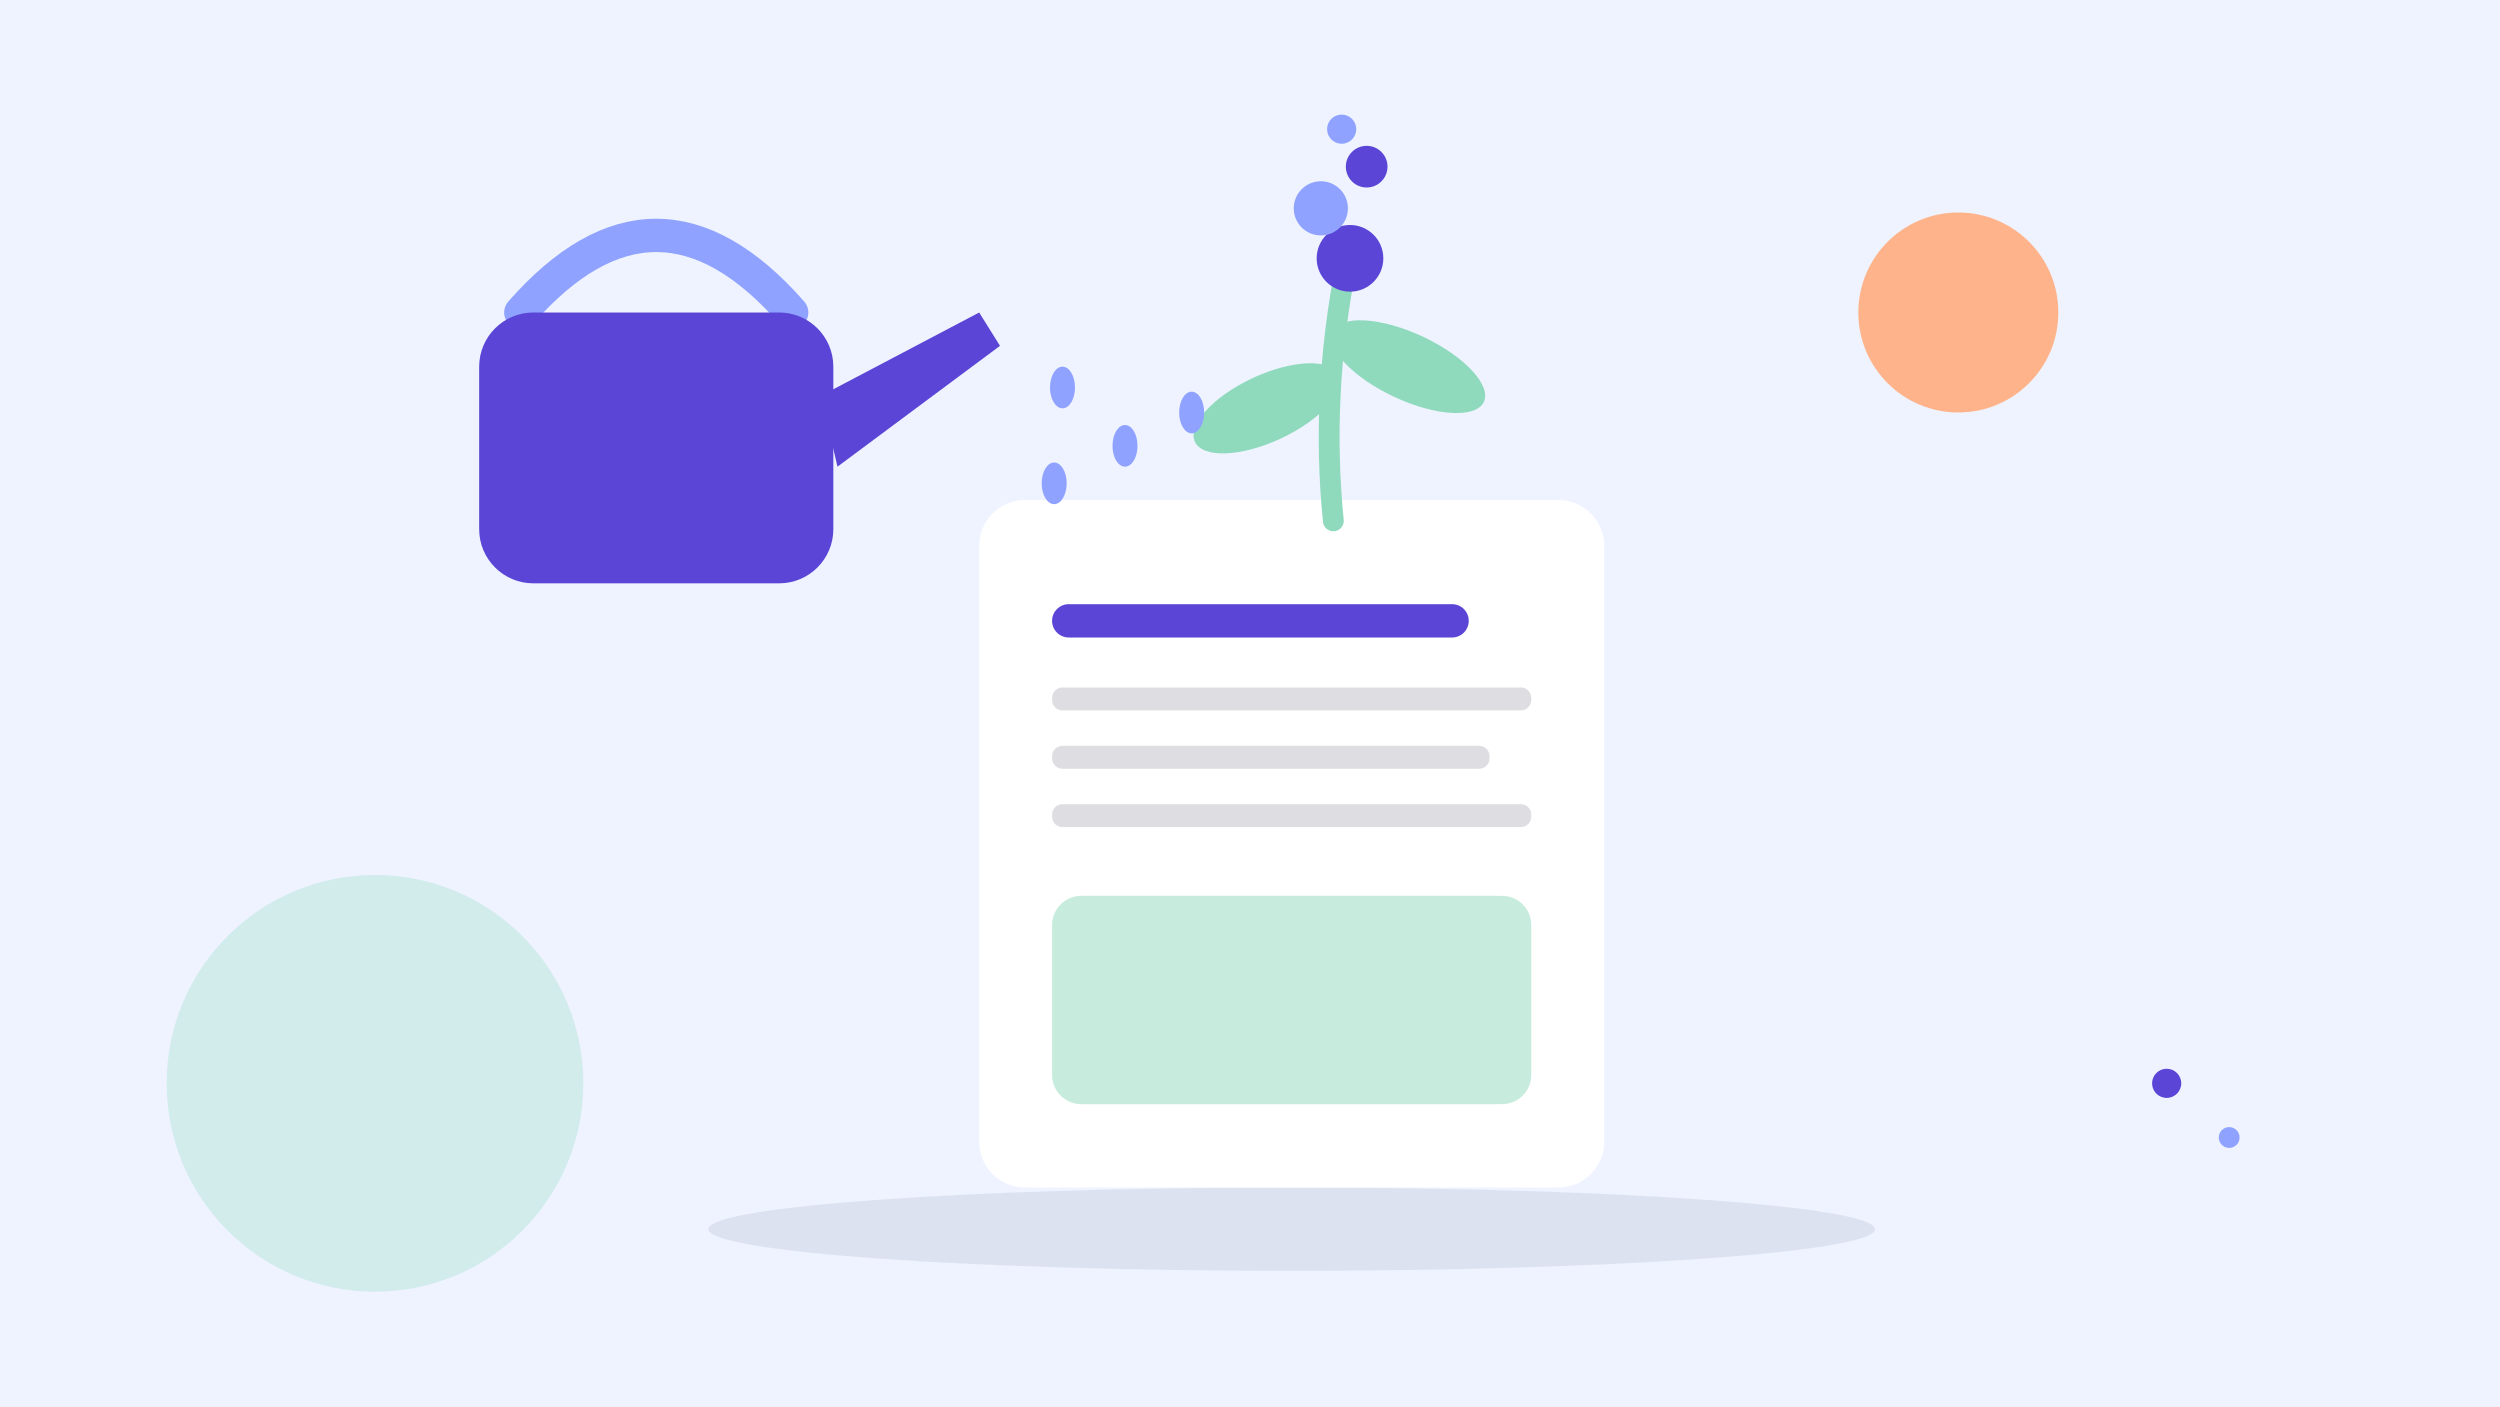
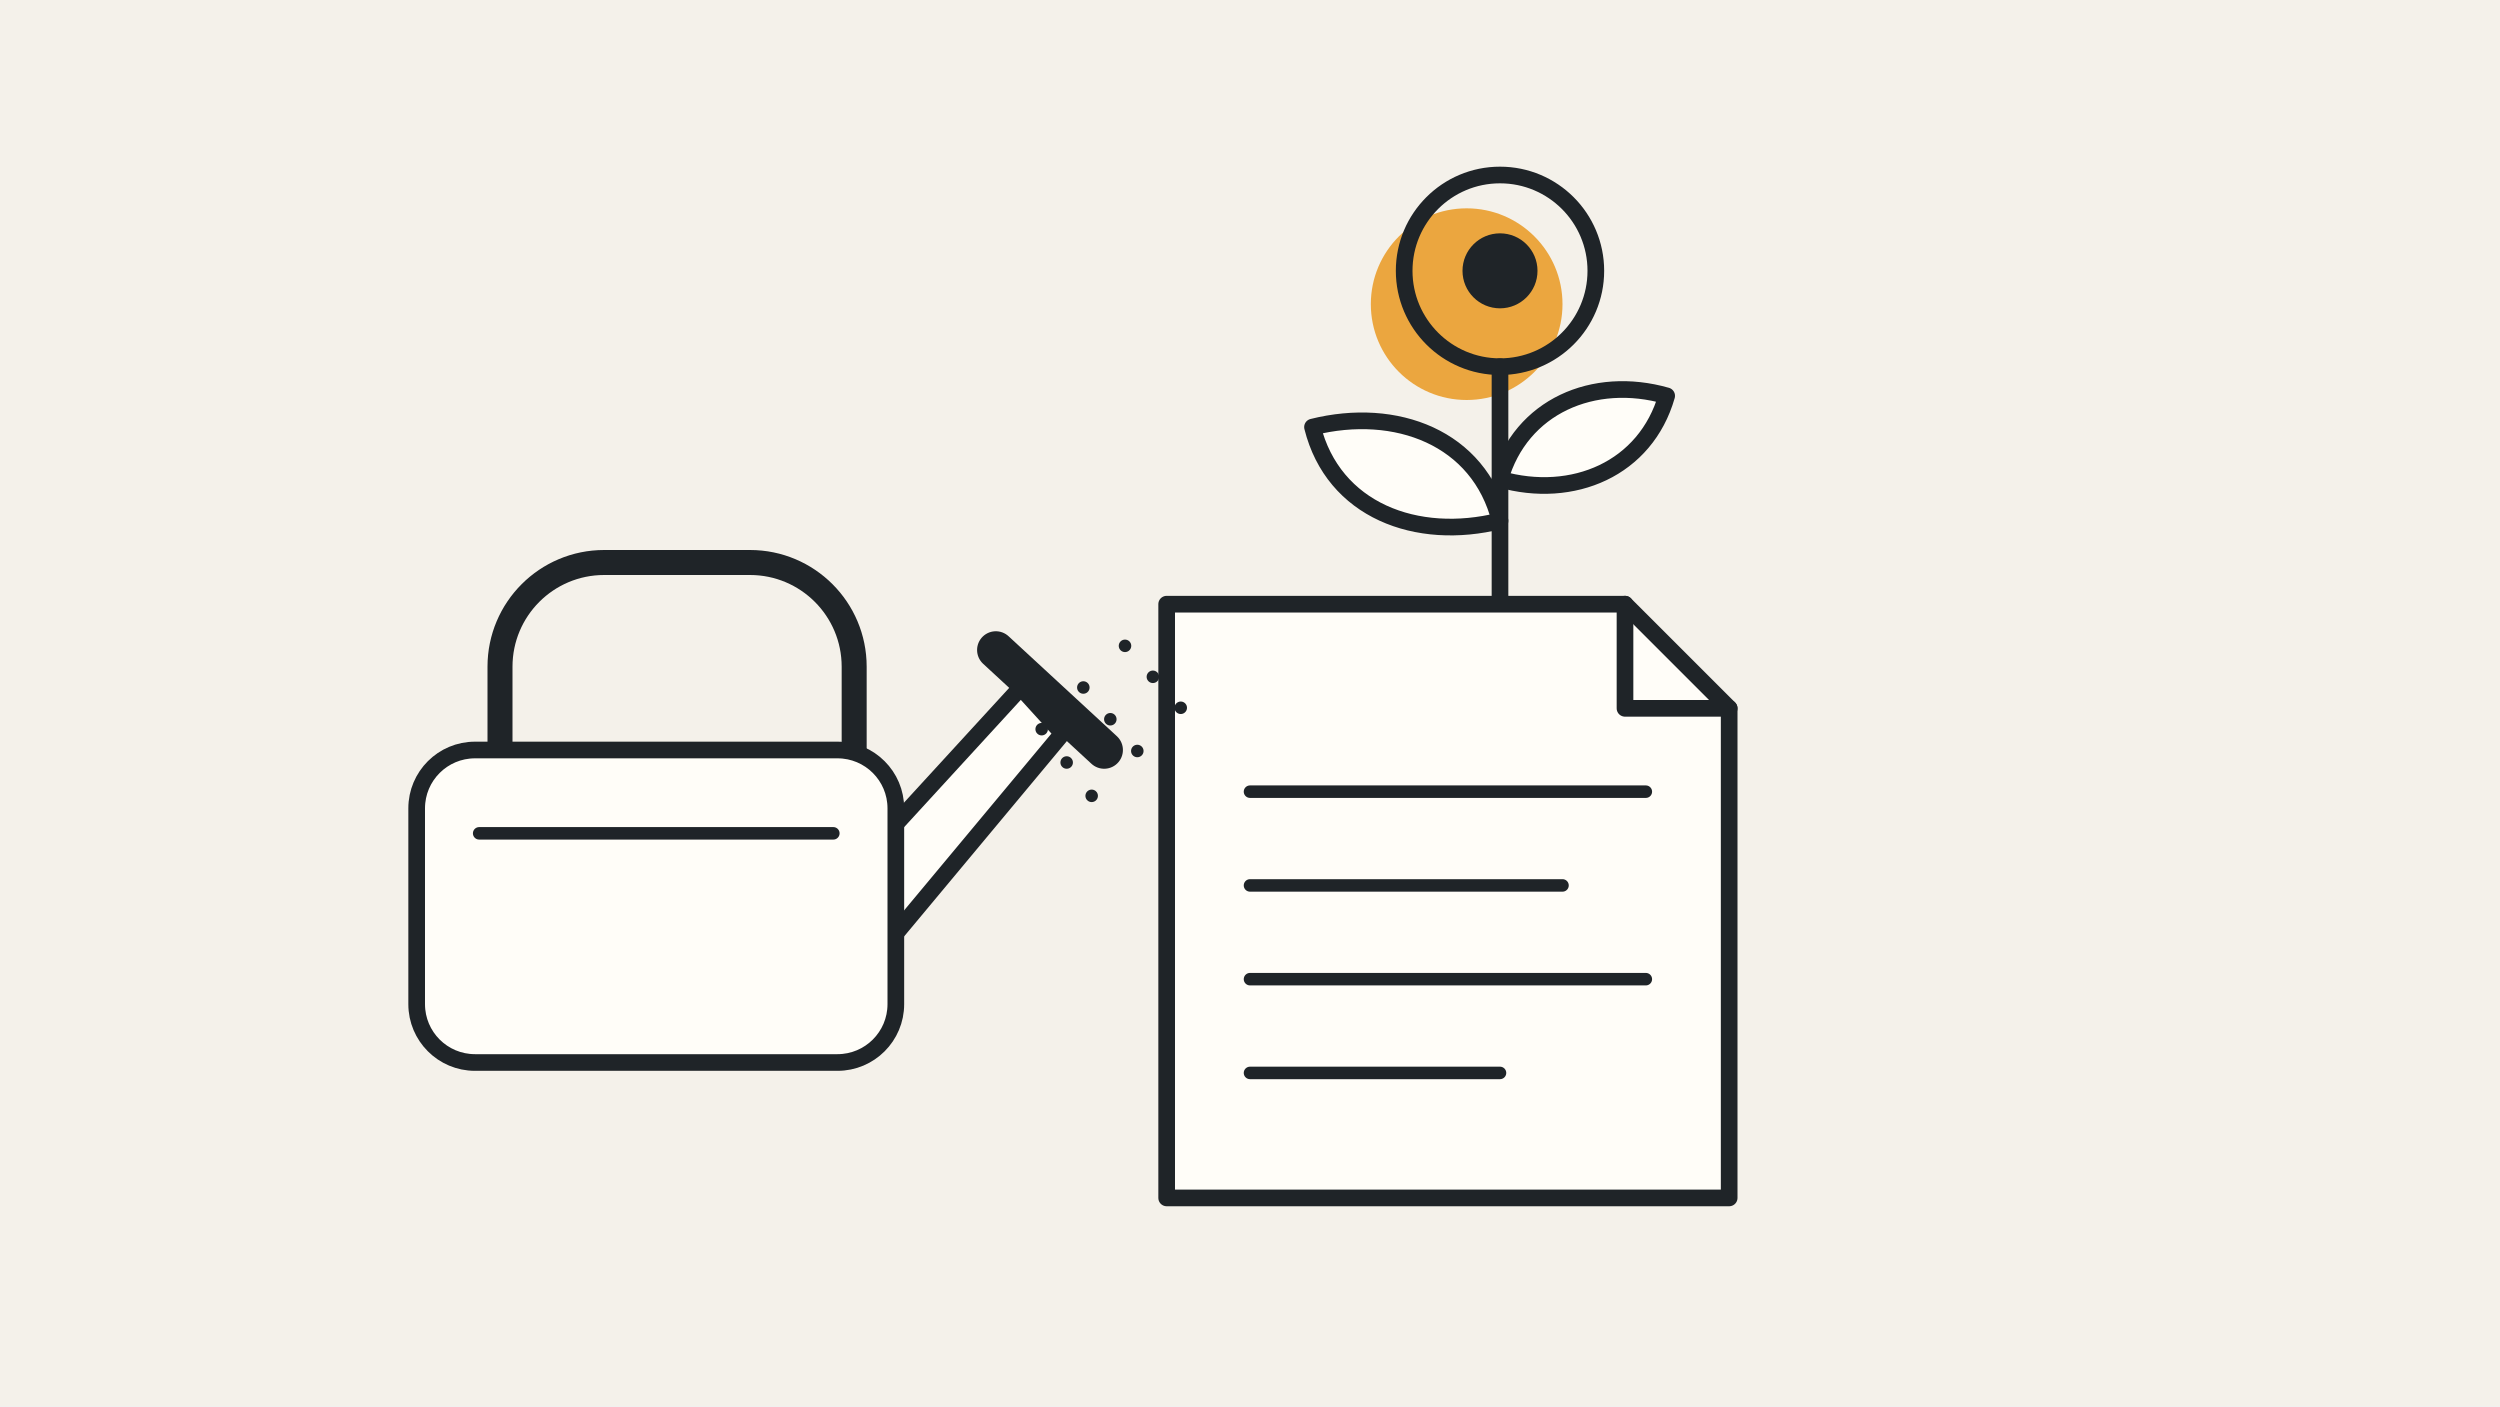
<svg xmlns="http://www.w3.org/2000/svg" viewBox="0 0 1200 675" width="1200" height="675">
-   <rect width="1200" height="675" fill="#eef3ff" />
-   <circle cx="940" cy="150" r="48" fill="#ffb38a" />
-   <circle cx="180" cy="520" r="100" fill="#8fd9bd" opacity="0.3" />
-   <circle cx="1040" cy="520" r="7" fill="#5b45d6" />
-   <circle cx="1070" cy="546" r="5" fill="#8fa2ff" />
-   <ellipse cx="620" cy="590" rx="280" ry="20" fill="#1f1b3a" opacity="0.08" />
-   <rect x="470" y="240" width="300" height="330" rx="22" fill="#ffffff" />
-   <rect x="505" y="290" width="200" height="16" rx="8" fill="#5b45d6" />
-   <rect x="505" y="330" width="230" height="11" rx="5" fill="#1f1b3a" opacity="0.15" />
-   <rect x="505" y="358" width="210" height="11" rx="5" fill="#1f1b3a" opacity="0.15" />
-   <rect x="505" y="386" width="230" height="11" rx="5" fill="#1f1b3a" opacity="0.15" />
-   <rect x="505" y="430" width="230" height="100" rx="14" fill="#8fd9bd" opacity="0.5" />
-   <path d="M640 250 Q634 190 646 128" fill="none" stroke="#8fd9bd" stroke-width="10" stroke-linecap="round" />
-   <ellipse cx="608" cy="196" rx="38" ry="16" fill="#8fd9bd" transform="rotate(-25 608 196)" />
-   <ellipse cx="676" cy="176" rx="40" ry="16" fill="#8fd9bd" transform="rotate(25 676 176)" />
-   <circle cx="648" cy="124" r="16" fill="#5b45d6" />
-   <circle cx="634" cy="100" r="13" fill="#8fa2ff" />
-   <circle cx="656" cy="80" r="10" fill="#5b45d6" />
-   <circle cx="644" cy="62" r="7" fill="#8fa2ff" />
-   <path d="M250 150 Q315 76 380 150" fill="none" stroke="#8fa2ff" stroke-width="16" stroke-linecap="round" />
-   <rect x="230" y="150" width="170" height="130" rx="26" fill="#5b45d6" />
-   <polygon points="394,190 470,150 480,166 402,224" fill="#5b45d6" />
-   <ellipse cx="510" cy="186" rx="6" ry="10" fill="#8fa2ff" />
-   <ellipse cx="540" cy="214" rx="6" ry="10" fill="#8fa2ff" />
-   <ellipse cx="506" cy="232" rx="6" ry="10" fill="#8fa2ff" />
-   <ellipse cx="572" cy="198" rx="6" ry="10" fill="#8fa2ff" />
+   <rect width="1200" height="675" fill="#f4f1ea" />
+   <circle cx="704" cy="146" r="46" fill="#eba63f" />
+   <g fill="none" stroke="#1f2428" stroke-width="8" stroke-linecap="round" stroke-linejoin="round">
+     <path d="M720 290V176" />
+     <path fill="#fffdf8" d="M720 250c-10-40-50-55-90-45 10 40 50 55 90 45zM720 230c10-35 45-50 80-40-10 35-45 50-80 40z" />
+     <circle cx="720" cy="130" r="46" />
+     <circle cx="720" cy="130" r="14" fill="#1f2428" />
+     <path fill="#fffdf8" d="M560 290h220l50 50v235H560z" />
+     <path d="M780 290v50h50" />
+     <path stroke-width="6" d="M600 380h190M600 425h150M600 470h190M600 515h120" />
+     <path stroke-width="12" d="M240 370V320a50 50 0 0 1 50-50h70a50 50 0 0 1 50 50v50" />
+     <path fill="#fffdf8" d="M380 450l110-120 20 22-100 120z" />
+     <path stroke-width="18" d="M478 312l52 48" />
+     <rect x="200" y="360" width="230" height="150" rx="28" fill="#fffdf8" />
+     <path stroke-width="6" d="M230 400h170" />
+     <path stroke-width="6" stroke-dasharray="0 20" d="M520 330l34 40M500 350l30 40M540 310l36 40" />
+   </g>
</svg>
